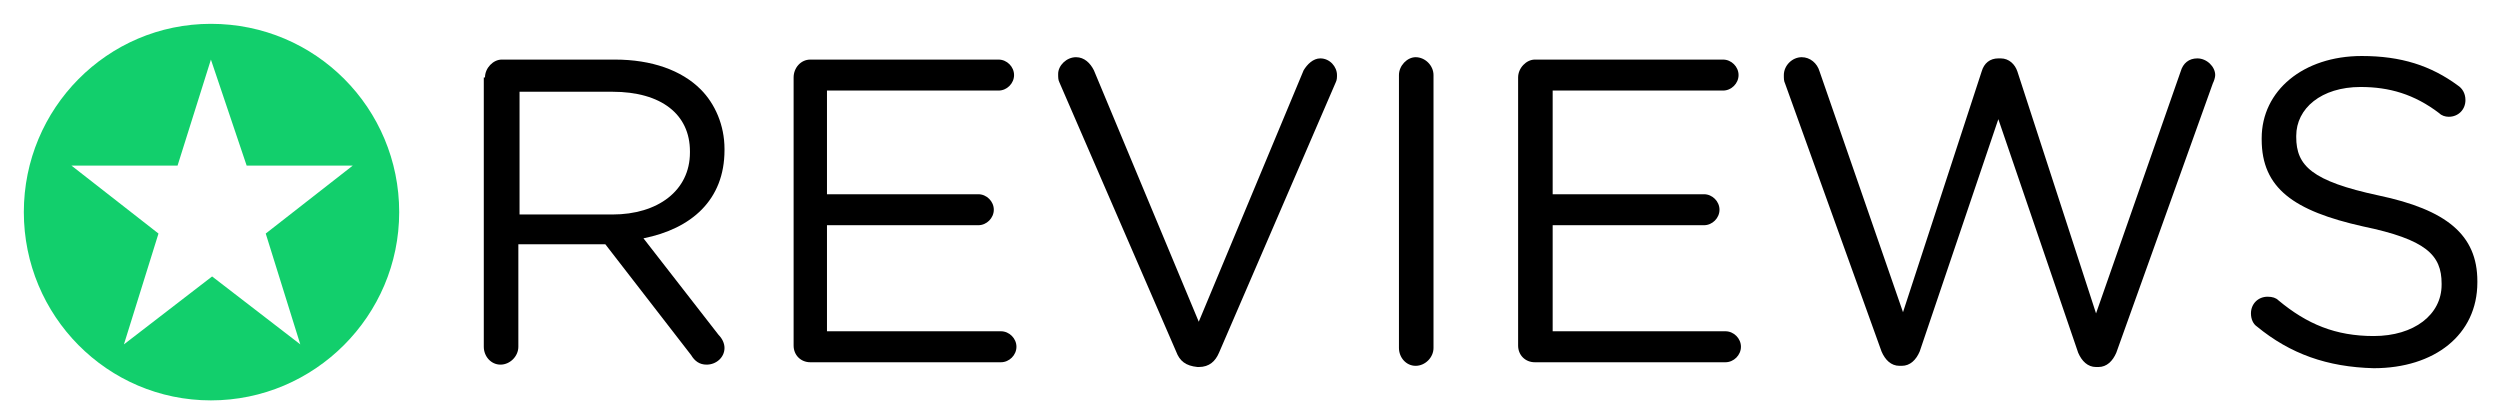
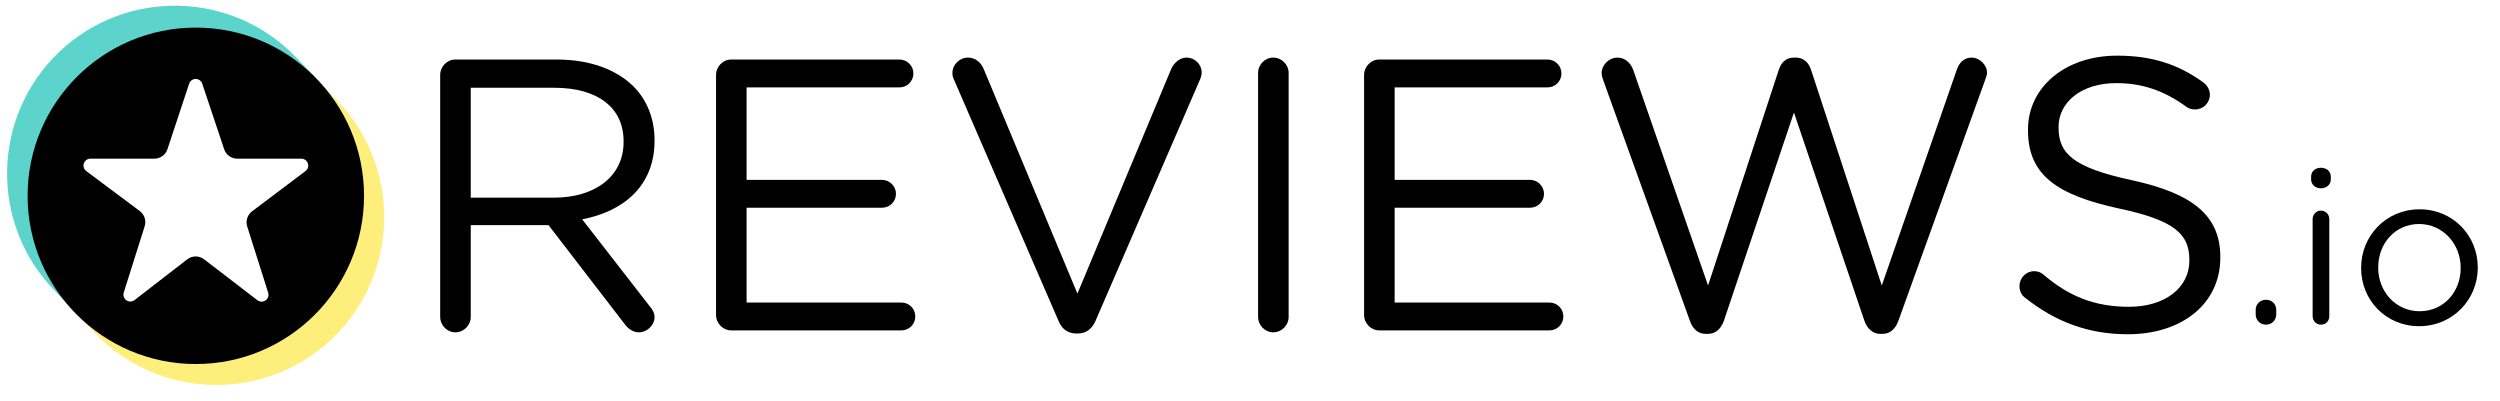
- <svg xmlns="http://www.w3.org/2000/svg" version="1.1" id="reviews-logo" x="0px" y="0px" viewBox="0 0 209.8 35" enable-background="new 0 0 209.8 35" xml:space="preserve">
-   <path fill="#12CF6C" d="M17.7,2C9,2,2,9.1,2,17.8C2,26.5,9,33.6,17.7,33.6s15.8-7.1,15.8-15.8C33.5,9.1,26.5,2,17.7,2z M25.2,28.9  l-7.4-5.7l-7.4,5.7l2.9-9.3l-7.3-5.7h8.9L17.7,5l3,8.9h8.9l-7.3,5.7L25.2,28.9z" />
-   <g>
-     <path d="M40.7,6.5c0-0.8,0.7-1.5,1.4-1.5h9.5c3.1,0,5.6,0.9,7.2,2.5c1.2,1.2,2,3,2,5v0.1c0,4.2-2.8,6.6-6.8,7.4l6.3,8.1   c0.3,0.3,0.5,0.7,0.5,1.1c0,0.8-0.7,1.4-1.5,1.4c-0.6,0-1-0.3-1.3-0.8l-7.2-9.3h-7.3v8.6c0,0.8-0.7,1.5-1.5,1.5   c-0.8,0-1.4-0.7-1.4-1.5V6.5z M51.4,18c3.8,0,6.5-2,6.5-5.2v-0.1c0-3.1-2.4-5-6.5-5h-7.8V18H51.4z" />
-     <path d="M66.6,29V6.5C66.6,5.7,67.2,5,68,5h15.8c0.7,0,1.3,0.6,1.3,1.3c0,0.7-0.6,1.3-1.3,1.3H69.4v8.7h12.7c0.7,0,1.3,0.6,1.3,1.3   c0,0.7-0.6,1.3-1.3,1.3H69.4v8.9H84c0.7,0,1.3,0.6,1.3,1.3c0,0.7-0.6,1.3-1.3,1.3H68C67.2,30.4,66.6,29.8,66.6,29z" />
-     <path d="M98.7,29.5L88.9,6.9c-0.1-0.2-0.1-0.4-0.1-0.7c0-0.7,0.7-1.4,1.5-1.4c0.7,0,1.2,0.5,1.5,1.1l8.8,21.1l8.8-21.1   c0.3-0.5,0.8-1,1.4-1c0.8,0,1.4,0.7,1.4,1.4c0,0.2,0,0.4-0.1,0.6l-9.8,22.7c-0.3,0.7-0.8,1.2-1.7,1.2h-0.1   C99.5,30.7,99,30.3,98.7,29.5z" />
-     <path d="M117.4,6.3c0-0.8,0.7-1.5,1.4-1.5c0.8,0,1.5,0.7,1.5,1.5v22.9c0,0.8-0.7,1.5-1.5,1.5c-0.8,0-1.4-0.7-1.4-1.5V6.3z" />
-     <path d="M127.4,29V6.5c0-0.8,0.7-1.5,1.4-1.5h15.8c0.7,0,1.3,0.6,1.3,1.3c0,0.7-0.6,1.3-1.3,1.3h-14.3v8.7h12.7   c0.7,0,1.3,0.6,1.3,1.3c0,0.7-0.6,1.3-1.3,1.3h-12.7v8.9h14.5c0.7,0,1.3,0.6,1.3,1.3c0,0.7-0.6,1.3-1.3,1.3h-16   C128,30.4,127.4,29.8,127.4,29z" />
-     <path d="M149.8,7c-0.1-0.2-0.1-0.4-0.1-0.7c0-0.8,0.7-1.5,1.5-1.5c0.7,0,1.3,0.5,1.5,1.2l7,20.2L166.3,6c0.2-0.7,0.7-1.1,1.4-1.1   h0.2c0.7,0,1.2,0.5,1.4,1.1l6.6,20.3L183,6c0.2-0.7,0.7-1.1,1.4-1.1c0.8,0,1.5,0.7,1.5,1.4c0,0.2-0.1,0.5-0.2,0.7l-8.1,22.6   c-0.3,0.7-0.8,1.2-1.5,1.2h-0.2c-0.7,0-1.2-0.5-1.5-1.2L167.7,10l-6.6,19.5c-0.3,0.7-0.8,1.2-1.5,1.2h-0.2c-0.7,0-1.2-0.5-1.5-1.2   L149.8,7z" />
-     <path d="M189.4,27.4c-0.3-0.2-0.5-0.6-0.5-1.1c0-0.8,0.6-1.4,1.4-1.4c0.4,0,0.7,0.1,0.9,0.3c2.4,2,4.8,3,8,3c3.4,0,5.7-1.8,5.7-4.3   v-0.1c0-2.4-1.3-3.7-6.6-4.8c-5.8-1.3-8.5-3.2-8.5-7.3v-0.1c0-4,3.5-6.9,8.4-6.9c3.3,0,5.8,0.8,8.1,2.5c0.3,0.2,0.6,0.6,0.6,1.2   c0,0.8-0.6,1.4-1.4,1.4c-0.3,0-0.6-0.1-0.8-0.3c-2.1-1.6-4.2-2.2-6.6-2.2c-3.3,0-5.4,1.8-5.4,4.1v0.1c0,2.4,1.3,3.7,6.9,4.9   c5.7,1.2,8.3,3.3,8.3,7.2v0.1c0,4.4-3.6,7.2-8.7,7.2C195.3,30.8,192.2,29.7,189.4,27.4z" />
+ <svg xmlns="http://www.w3.org/2000/svg" width="100%" height="100%" viewBox="0 0 755 121" version="1.1" xml:space="preserve" style="fill-rule:evenodd;clip-rule:evenodd;stroke-linejoin:round;stroke-miterlimit:2;">
+   <rect id="reviewsio-logo" x="0" y="0" width="754.167" height="120.833" style="fill:none;" />
+   <g id="reviewsio-logo1">
+     <path d="M167.29,59.696c12.27,0 21.037,-6.312 21.037,-16.829l0,-0.233c0,-10.05 -7.717,-16.129 -20.921,-16.129l-25.241,0l0,33.191l25.125,0Zm-34.355,-37.046c0,-2.57 2.105,-4.675 4.559,-4.675l30.616,0c10.046,0 18.113,3.038 23.255,8.18c3.97,3.975 6.308,9.7 6.308,16.129l0,0.229c0,13.442 -9.117,21.271 -21.854,23.725l20.337,26.179c0.934,1.046 1.517,2.1 1.517,3.383c0,2.459 -2.338,4.563 -4.675,4.563c-1.871,0 -3.271,-1.054 -4.321,-2.458l-23.025,-29.913l-23.487,0l0,27.696c0,2.571 -2.105,4.675 -4.671,4.675c-2.454,0 -4.559,-2.104 -4.559,-4.675l0,-73.038Z" style="fill-rule:nonzero;" />
+     <path d="M216.244,95.105l0,-72.454c0,-2.571 2.104,-4.675 4.558,-4.675l50.834,0c2.333,0 4.208,1.871 4.208,4.208c0,2.338 -1.875,4.209 -4.208,4.209l-46.163,0l0,27.925l40.904,0c2.338,0 4.209,1.987 4.209,4.208c0,2.337 -1.871,4.204 -4.209,4.204l-40.904,0l0,28.633l46.746,0c2.338,0 4.204,1.871 4.204,4.205c0,2.337 -1.866,4.208 -4.204,4.208l-51.417,0c-2.454,0 -4.558,-2.104 -4.558,-4.671" style="fill-rule:nonzero;" />
+     <path d="M319.652,96.855l-31.55,-72.805c-0.35,-0.7 -0.471,-1.283 -0.471,-2.104c0,-2.333 2.104,-4.554 4.679,-4.554c2.333,0 3.971,1.517 4.787,3.504l28.284,67.775l28.391,-68.008c0.821,-1.633 2.459,-3.271 4.559,-3.271c2.571,0 4.558,2.104 4.558,4.442c0,0.7 -0.117,1.283 -0.35,1.866l-31.671,73.155c-1.05,2.337 -2.687,3.858 -5.375,3.858l-0.466,0c-2.688,0 -4.442,-1.521 -5.375,-3.858" style="fill-rule:nonzero;" />
+     <path d="M379.94,22.066c0,-2.571 2.105,-4.675 4.559,-4.675c2.566,0 4.671,2.104 4.671,4.675l0,73.621c0,2.571 -2.105,4.675 -4.671,4.675c-2.454,0 -4.559,-2.104 -4.559,-4.675l0,-73.621Z" style="fill-rule:nonzero;" />
+     <path d="M411.955,95.105l0,-72.454c0,-2.571 2.105,-4.675 4.555,-4.675l50.837,0c2.333,0 4.208,1.871 4.208,4.208c0,2.338 -1.875,4.209 -4.208,4.209l-46.162,0l0,27.925l40.9,0c2.341,0 4.208,1.987 4.208,4.208c0,2.337 -1.867,4.204 -4.208,4.204l-40.9,0l0,28.633l46.745,0c2.334,0 4.205,1.871 4.205,4.205c0,2.337 -1.871,4.208 -4.205,4.208l-51.42,0c-2.45,0 -4.555,-2.104 -4.555,-4.671" style="fill-rule:nonzero;" />
+     <path d="M484.16,24.17c-0.233,-0.7 -0.463,-1.4 -0.463,-2.104c0,-2.454 2.217,-4.671 4.788,-4.671c2.337,0 4.092,1.75 4.792,3.85l22.554,64.979l21.383,-65.208c0.7,-2.104 2.104,-3.621 4.558,-3.621l0.588,0c2.333,0 3.854,1.517 4.554,3.621l21.383,65.208l22.671,-65.208c0.704,-2.104 2.221,-3.621 4.442,-3.621c2.454,0 4.675,2.217 4.675,4.554c0,0.7 -0.354,1.521 -0.583,2.221l-26.18,72.683c-0.816,2.338 -2.45,3.975 -4.791,3.975l-0.7,0c-2.334,0 -3.971,-1.637 -4.788,-3.975l-21.271,-62.866l-21.154,62.866c-0.812,2.338 -2.45,3.975 -4.787,3.975l-0.7,0c-2.338,0 -3.975,-1.52 -4.792,-3.975l-26.179,-72.683Z" style="fill-rule:nonzero;" />
+     <path d="M611.638,89.962c-1.05,-0.704 -1.754,-1.992 -1.754,-3.509c0,-2.57 1.991,-4.558 4.446,-4.558c1.166,0 2.22,0.467 2.8,1.05c7.712,6.55 15.429,9.704 25.829,9.704c10.983,0 18.229,-5.846 18.229,-13.908l0,-0.233c0,-7.596 -4.092,-11.917 -21.267,-15.542c-18.816,-4.088 -27.466,-10.167 -27.466,-23.608l0,-0.23c0,-12.854 11.337,-22.32 26.879,-22.32c10.754,0 18.579,2.687 26.058,8.062c0.938,0.704 1.988,1.988 1.988,3.738c0,2.458 -1.988,4.441 -4.438,4.441c-1.054,0 -1.875,-0.233 -2.687,-0.816c-6.896,-5.025 -13.559,-7.13 -21.155,-7.13c-10.633,0 -17.412,5.842 -17.412,13.205l0,0.233c0,7.717 4.208,12.037 22.204,15.896c18.229,3.975 26.642,10.629 26.642,23.133l0,0.238c0,14.02 -11.684,23.137 -27.925,23.137c-11.921,0 -21.854,-3.742 -30.971,-10.983" style="fill-rule:nonzero;" />
+     <path d="M684.355,90.531c1.762,0 3.071,1.304 3.071,3.071l0,1.308c0,1.767 -1.309,3.138 -3.071,3.138c-1.829,0 -3.138,-1.371 -3.138,-3.138l0,-1.308c0,-1.767 1.309,-3.071 3.138,-3.071" style="fill-rule:nonzero;" />
+     <path d="M698.414,66.152c0,-1.371 1.112,-2.55 2.483,-2.55c1.438,0 2.55,1.108 2.55,2.55l0,29.346c0,1.437 -1.046,2.55 -2.487,2.55c-1.434,0 -2.546,-1.113 -2.546,-2.55l0,-29.346Zm-0.459,-12.808c0,-1.638 1.309,-2.684 2.942,-2.684c1.7,0 3.004,1.046 3.004,2.684l0,0.846c0,1.57 -1.304,2.679 -3.004,2.679c-1.633,0 -2.942,-1.109 -2.942,-2.679l0,-0.846Z" style="fill-rule:nonzero;" />
+     <path d="M743.124,80.99l0,-0.13c0,-7.254 -5.425,-13.208 -12.55,-13.208c-7.321,0 -12.354,5.954 -12.354,13.079l0,0.129c0,7.255 5.362,13.134 12.487,13.134c7.317,0 12.417,-5.879 12.417,-13.004m-30.067,0l0,-0.13c0,-9.541 7.454,-17.65 17.65,-17.65c10.129,0 17.579,7.975 17.579,17.521l0,0.129c0,9.542 -7.512,17.646 -17.712,17.646c-10.129,0 -17.517,-7.975 -17.517,-17.516" style="fill-rule:nonzero;" />
+     <g>
+       <g>
+         <path d="M90.122,25.919c9.794,7.909 14.582,18.125 15.472,30.487c-0.744,23.861 -12.002,39.197 -31.341,45.774c-22.343,6.732 -36.501,1.285 -50.201,-12.674l-2.283,14.192c23.825,15.656 58.427,23.438 80.336,1.831c22.501,-22.19 22.786,-60.732 -4.008,-83.61l-7.975,4Z" style="fill:none;" />
+         <clipPath id="_clip1">
+           <path d="M90.122,25.919c9.794,7.909 14.582,18.125 15.472,30.487c-0.744,23.861 -12.002,39.197 -31.341,45.774c-22.343,6.732 -36.501,1.285 -50.201,-12.674l-2.283,14.192c23.825,15.656 58.427,23.438 80.336,1.831c22.501,-22.19 22.786,-60.732 -4.008,-83.61l-7.975,4Z" />
+         </clipPath>
+         <g clip-path="url(#_clip1)">
+           <path d="M86.62,14.515c-19.375,-20.191 -51.498,-20.854 -71.689,-1.478c-20.191,19.375 -20.853,51.498 -1.478,71.689l15.306,15.95c19.375,20.191 51.498,20.854 71.689,1.479c20.191,-19.376 20.854,-51.498 1.478,-71.69l-15.306,-15.95Z" style="fill:#feef7c;" />
+         </g>
+         <path d="M17.672,94.293l6.127,-5.351c-13.985,-19.818 -14.571,-48.832 4.568,-64.805c14.187,-11.84 42.337,-17.977 64.858,1.852l3.488,-6.132c-18.414,-20.443 -46.22,-23.018 -64.048,-16.005c-43.748,17.209 -37.007,74.836 -14.993,90.441Z" style="fill:none;" />
+         <clipPath id="_clip2">
+           <path d="M17.672,94.293l6.127,-5.351c-13.985,-19.818 -14.571,-48.832 4.568,-64.805c14.187,-11.84 42.337,-17.977 64.858,1.852l3.488,-6.132c-18.414,-20.443 -46.22,-23.018 -64.048,-16.005c-43.748,17.209 -37.007,74.836 -14.993,90.441Z" />
+         </clipPath>
+         <g clip-path="url(#_clip2)">
+           <path d="M89.418,17.312c-19.376,-20.191 -51.498,-20.854 -71.69,-1.478c-20.191,19.375 -20.853,51.498 -1.478,71.689l15.306,15.95c19.375,20.191 51.498,20.854 71.689,1.479c20.191,-19.375 20.854,-51.498 1.478,-71.689l-15.305,-15.951Z" style="fill:#5cd3cb;" />
+         </g>
+       </g>
+       <path d="M8.333,59.138c0,28.054 22.746,50.8 50.8,50.8c28.059,0 50.804,-22.746 50.804,-50.8c0,-28.059 -22.745,-50.805 -50.804,-50.805c-28.054,0 -50.8,22.746 -50.8,50.805Zm35.359,9.188c0.534,-1.69 -0.06,-3.532 -1.48,-4.593c-3.76,-2.808 -11.173,-8.344 -16.154,-12.064c-0.719,-0.537 -1.013,-1.474 -0.73,-2.326c0.283,-0.852 1.079,-1.426 1.977,-1.426l19.306,0c1.797,0 3.391,-1.152 3.956,-2.857c1.522,-4.597 4.547,-13.733 6.553,-19.789c0.282,-0.851 1.077,-1.427 1.974,-1.428c0.897,-0.001 1.695,0.572 1.979,1.422c2.027,6.061 5.088,15.212 6.625,19.807c0.569,1.699 2.16,2.845 3.952,2.845c4.567,0 13.365,0 19.355,0c0.895,0 1.691,0.572 1.975,1.422c0.284,0.85 -0.006,1.786 -0.722,2.325c-4.966,3.741 -12.383,9.327 -16.135,12.153c-1.412,1.063 -1.999,2.902 -1.466,4.586c1.451,4.582 4.361,13.771 6.327,19.978c0.274,0.867 -0.046,1.813 -0.791,2.335c-0.745,0.522 -1.742,0.501 -2.464,-0.053c-4.989,-3.83 -12.278,-9.425 -16.095,-12.354c-1.501,-1.152 -3.589,-1.149 -5.086,0.009c-3.78,2.922 -10.97,8.482 -15.917,12.307c-0.72,0.557 -1.719,0.582 -2.466,0.06c-0.747,-0.521 -1.069,-1.467 -0.795,-2.335c1.966,-6.225 4.872,-15.43 6.322,-20.024Z" style="fill-rule:nonzero;" />
+     </g>
  </g>
</svg>
